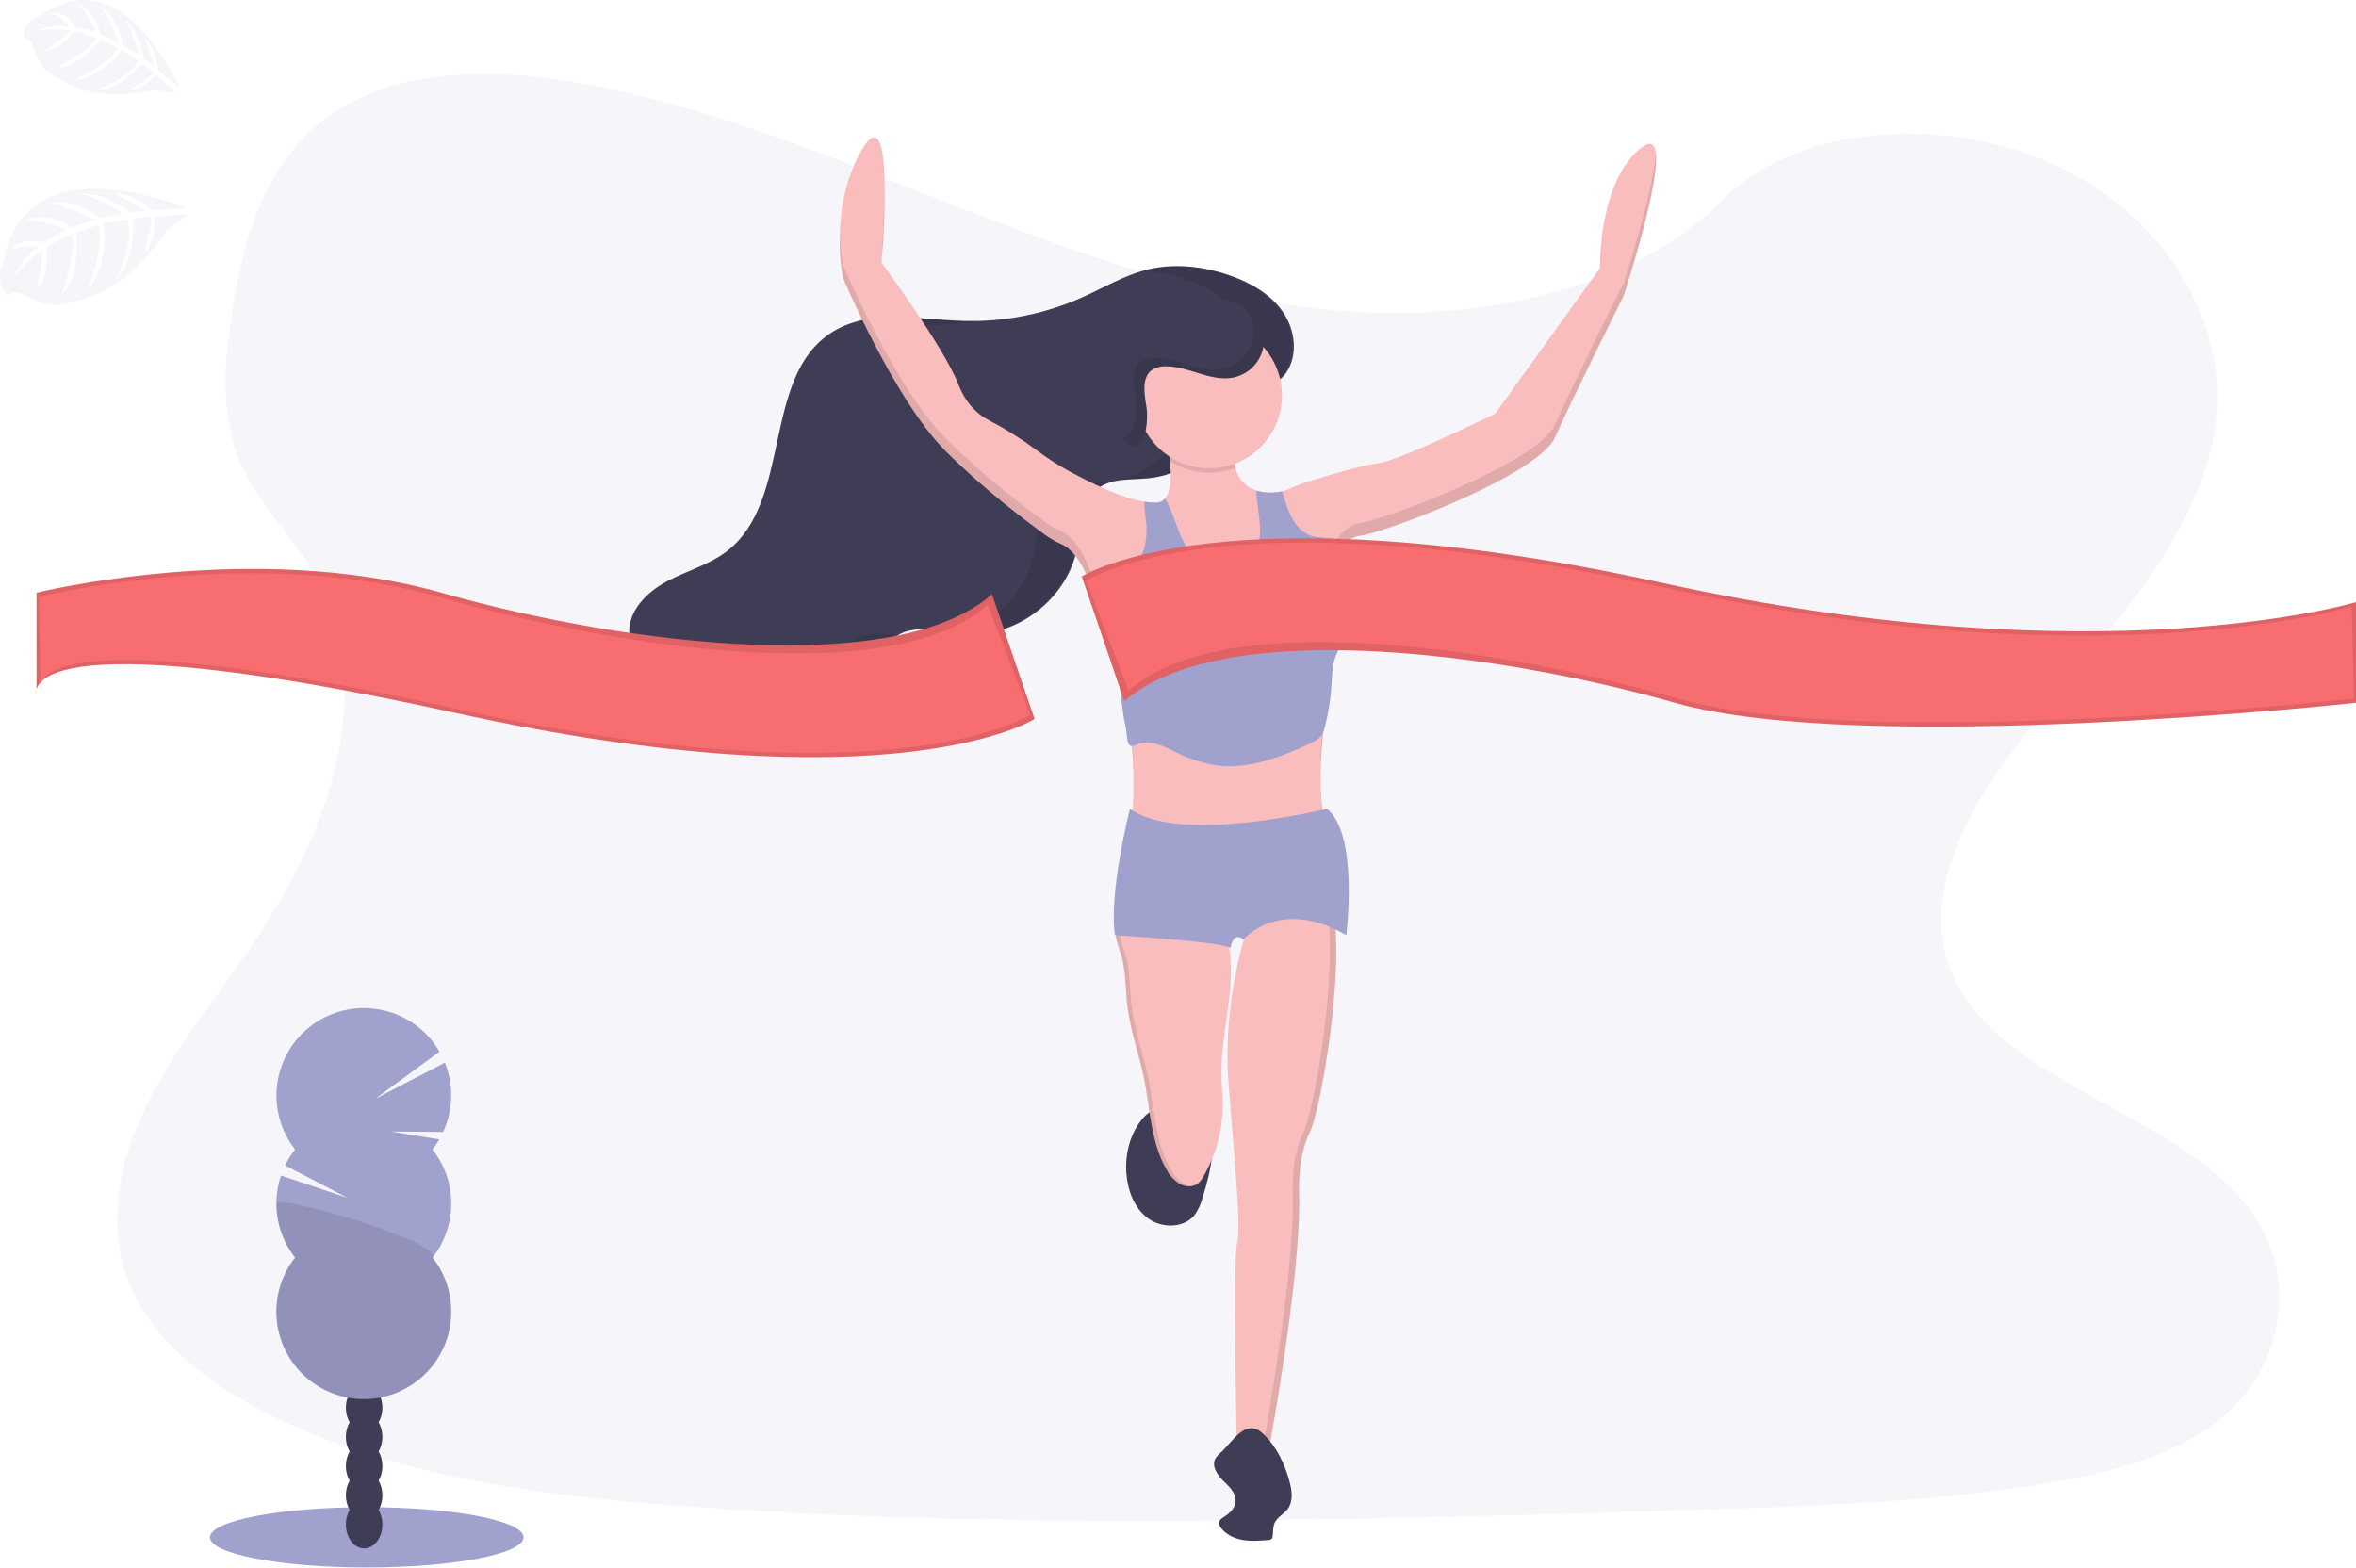
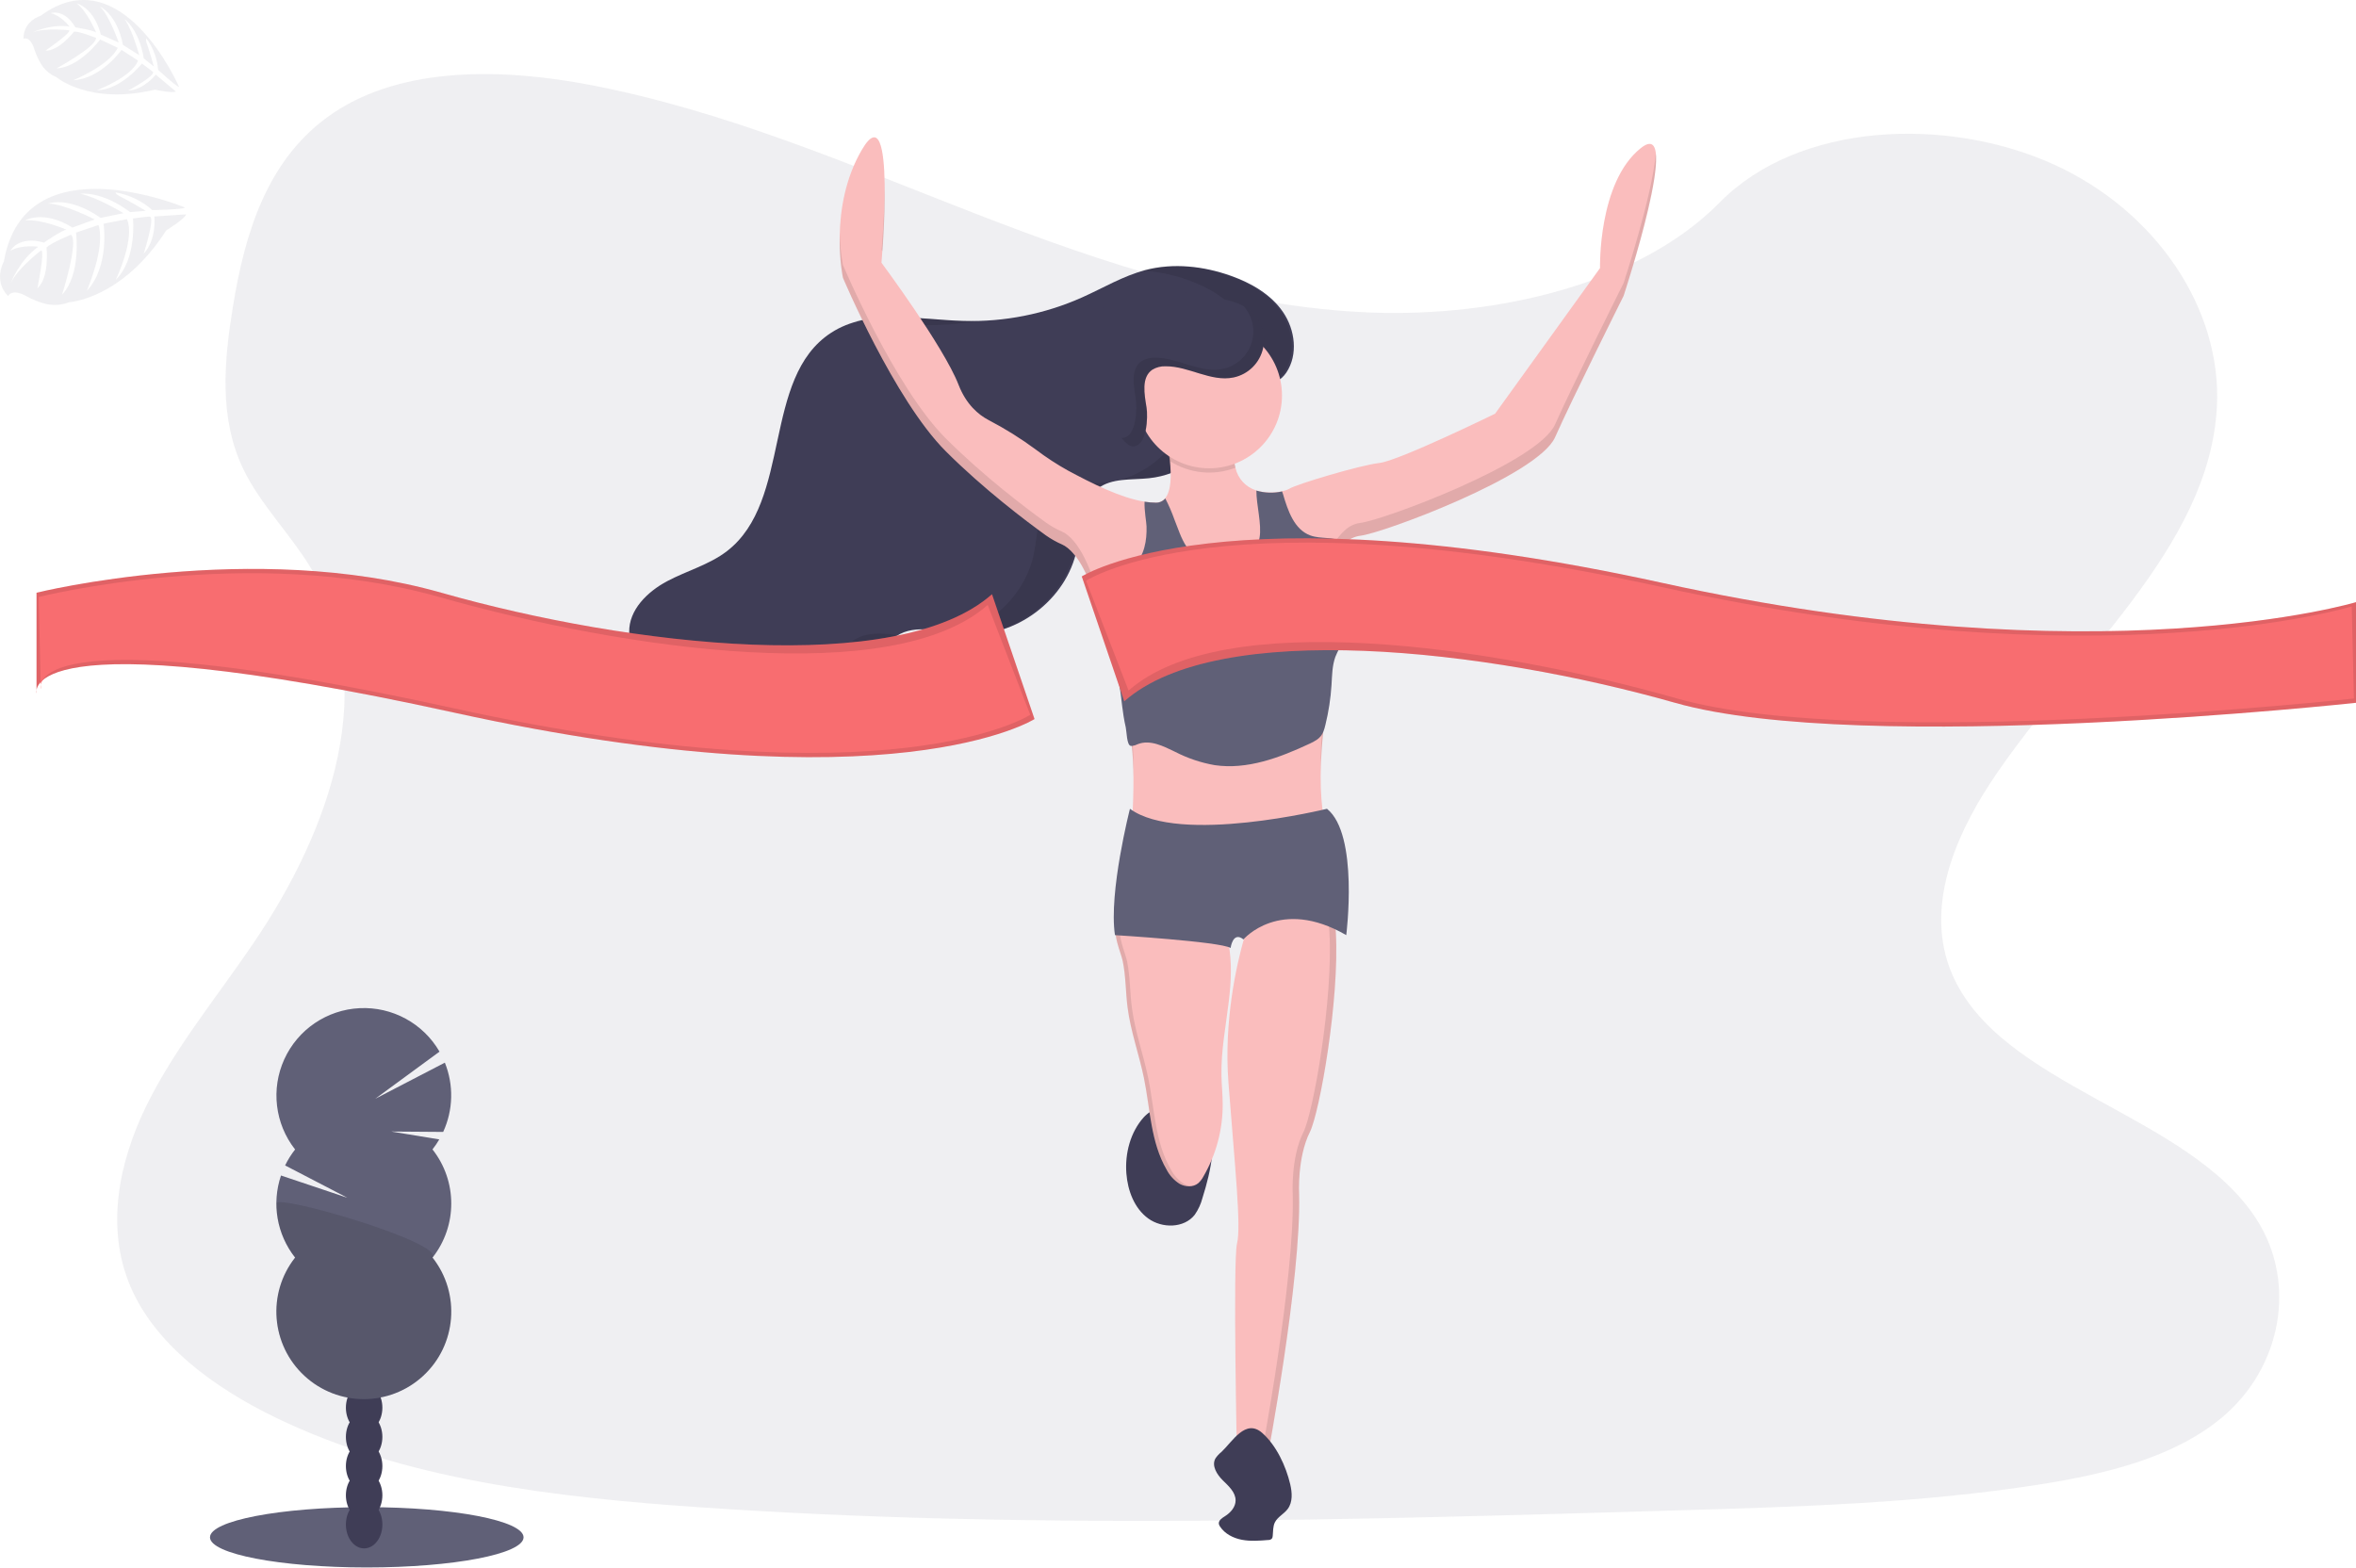
<svg xmlns="http://www.w3.org/2000/svg" id="bfbf73d7-c530-40db-b058-cfcd33b42d36" data-name="Layer 1" width="1100.11" height="731.98" viewBox="0 0 1100.11 731.98">
-   <path d="M691.18,230C626.46,227.7,564.82,206.81,506,184s-117.16-48.19-180.33-60.3c-40.63-7.79-87.1-8.89-119.83,12.89-31.51,21-41.69,57.15-47.16,90.73-4.12,25.26-6.54,51.84,4.74,75.49,7.84,16.42,21.74,30.22,31.36,45.95,33.47,54.72,9.81,122.2-26.45,175.63-17,25.07-36.75,49-49.88,75.66s-19.2,57.25-7.71,84.47c11.38,27,38.51,47.24,67.9,61.49,59.69,28.94,130,37.23,198.61,41.92,151.83,10.39,304.46,5.89,456.69,1.39,56.34-1.67,112.92-3.36,168.34-12.07,30.78-4.84,62.55-12.52,84.9-31.05,28.36-23.53,35.39-63.38,16.38-92.88-31.88-49.49-120-61.78-142.31-114.9-12.26-29.23.33-61.8,18.16-88.91,38.24-58.16,102.33-109.19,105.7-175.68,2.32-45.66-28.49-91.39-76.13-113-49.93-22.65-119.18-19.8-156,17.69C815,217.08,748.33,231.93,691.18,230Z" transform="translate(-49.94 -84.01)" fill="#a1a1ce" opacity="0.1" />
-   <ellipse cx="171.26" cy="717.9" rx="73.21" ry="14.08" fill="#a1a1ce" />
+   <path d="M691.18,230C626.46,227.7,564.82,206.81,506,184s-117.16-48.19-180.33-60.3c-40.63-7.79-87.1-8.89-119.83,12.89-31.51,21-41.69,57.15-47.16,90.73-4.12,25.26-6.54,51.84,4.74,75.49,7.84,16.42,21.74,30.22,31.36,45.95,33.47,54.72,9.81,122.2-26.45,175.63-17,25.07-36.75,49-49.88,75.66s-19.2,57.25-7.71,84.47c11.38,27,38.51,47.24,67.9,61.49,59.69,28.94,130,37.23,198.61,41.92,151.83,10.39,304.46,5.89,456.69,1.39,56.34-1.67,112.92-3.36,168.34-12.07,30.78-4.84,62.55-12.52,84.9-31.05,28.36-23.53,35.39-63.38,16.38-92.88-31.88-49.49-120-61.78-142.31-114.9-12.26-29.23.33-61.8,18.16-88.91,38.24-58.16,102.33-109.19,105.7-175.68,2.32-45.66-28.49-91.39-76.13-113-49.93-22.65-119.18-19.8-156,17.69C815,217.08,748.33,231.93,691.18,230Z" transform="translate(-49.94 -84.01)" fill="#606077" opacity="0.1" />
+   <ellipse cx="171.26" cy="717.9" rx="73.21" ry="14.08" fill="#606077" />
  <ellipse cx="170.03" cy="711.92" rx="8.52" ry="11.16" fill="#3f3d56" />
  <ellipse cx="170.03" cy="698.28" rx="8.52" ry="11.16" fill="#3f3d56" />
  <ellipse cx="170.03" cy="684.64" rx="8.52" ry="11.16" fill="#3f3d56" />
  <ellipse cx="170.03" cy="671.01" rx="8.52" ry="11.16" fill="#3f3d56" />
  <ellipse cx="170.03" cy="657.37" rx="8.52" ry="11.16" fill="#3f3d56" />
  <ellipse cx="170.03" cy="643.73" rx="8.52" ry="11.16" fill="#3f3d56" />
  <ellipse cx="170.03" cy="630.09" rx="8.52" ry="11.16" fill="#3f3d56" />
-   <path d="M251.88,620.77a40.41,40.41,0,0,0,3.18-4.67l-22.4-3.68,24.22.18a40.87,40.87,0,0,0,.78-32.35l-32.49,16.86,30-22a40.83,40.83,0,1,0-67.44,45.69,41.2,41.2,0,0,0-4.66,7.45l29.08,15.1-31-10.4a40.81,40.81,0,0,0,6.58,38.34,40.83,40.83,0,1,0,64.18,0,40.83,40.83,0,0,0,0-50.49Z" transform="translate(-49.94 -84.01)" fill="#a1a1ce" />
+   <path d="M251.88,620.77a40.41,40.41,0,0,0,3.18-4.67l-22.4-3.68,24.22.18a40.87,40.87,0,0,0,.78-32.35l-32.49,16.86,30-22a40.83,40.83,0,1,0-67.44,45.69,41.2,41.2,0,0,0-4.66,7.45l29.08,15.1-31-10.4a40.81,40.81,0,0,0,6.58,38.34,40.83,40.83,0,1,0,64.18,0,40.83,40.83,0,0,0,0-50.49Z" transform="translate(-49.94 -84.01)" fill="#606077" />
  <path d="M179,646a40.66,40.66,0,0,0,8.74,25.24,40.83,40.83,0,1,0,64.18,0C257.36,664.31,179,641.43,179,646Z" transform="translate(-49.94 -84.01)" opacity="0.1" />
  <path d="M575.89,632c.62,8,3.7,16.28,10.18,21s16.79,4.63,21.74-1.71a24.32,24.32,0,0,0,3.61-7.85c4.17-13.18,7.13-27.6,2.56-40.65-10.31-.67-22.26-5.52-30,3C577.73,612.73,575.17,622.75,575.89,632Z" transform="translate(-49.94 -84.01)" fill="#3f3d56" />
  <path d="M623.75,551.37c-1.37,11.63-3.7,23.21-3.46,34.92.09,4.52.57,9,.58,13.54a66.74,66.74,0,0,1-9,33.57,11.26,11.26,0,0,1-2.46,3.18c-2.37,1.92-5.94,1.76-8.6.29a16.92,16.92,0,0,1-6.11-6.63c-7.45-12.76-7.66-28.27-10.61-42.74-2.26-11.07-6.22-21.8-7.65-33-.93-7.21-.79-14.56-2.27-21.68-.45-2.15-1.71-5.38-2.54-8.55-.76-2.83-1.18-5.61-.4-7.52,1.59-3.91,6.8-2.39,10.19-2.15a234.58,234.58,0,0,0,35.86-.09c1.18-.09,2.52-.14,3.35.7a4.12,4.12,0,0,1,.8,1.45,48.53,48.53,0,0,1,2.17,8C625.25,533.37,624.79,542.5,623.75,551.37Z" transform="translate(-49.94 -84.01)" fill="#fabdbd" />
  <g opacity="0.1">
    <path d="M619.15,514.51a8.8,8.8,0,0,0-1.85,0c-5.72.46-11.45.69-17.17.72Q609.64,515.25,619.15,514.51Z" transform="translate(-49.94 -84.01)" />
    <path d="M602.83,636.87a16.92,16.92,0,0,1-6.11-6.63c-7.45-12.76-7.66-28.27-10.61-42.74-2.26-11.07-6.22-21.8-7.65-33-.93-7.21-.79-14.56-2.27-21.68-.45-2.15-1.71-5.38-2.54-8.55-.76-2.83-1.18-5.61-.4-7.52a4.26,4.26,0,0,1,4-2.6c-2.53-.17-5,.13-6,2.6-.78,1.91-.36,4.69.4,7.52.83,3.17,2.09,6.4,2.54,8.55,1.48,7.12,1.34,14.47,2.27,21.68,1.43,11.21,5.39,21.94,7.65,33,2.95,14.47,3.16,30,10.61,42.74a16.92,16.92,0,0,0,6.11,6.63,8.88,8.88,0,0,0,5.24,1.06A9.22,9.22,0,0,1,602.83,636.87Z" transform="translate(-49.94 -84.01)" />
  </g>
  <path d="M661.56,612.7c-6,12-5,29-5,29,1,40-15,124-15,124h-14s-2-93,0-101-1-36-4-75c-2.23-29,3.84-55.28,7.1-66.81,1.12-4,1.9-6.19,1.9-6.19s23-34,36-18c3,3.72,4.59,11.23,5.14,20.71C675.48,550.69,666.16,603.49,661.56,612.7Z" transform="translate(-49.94 -84.01)" fill="#fabdbd" />
  <path d="M673.7,519.41c-.55-9.48-2.12-17-5.14-20.71-2.9-3.56-6.3-4.64-9.82-4.17a10.66,10.66,0,0,1,6.82,4.17c3,3.72,4.59,11.23,5.14,20.71,1.78,31.28-7.54,84.08-12.14,93.29-6,12-5,29-5,29,1,40-15,124-15,124h3s16-84,15-124c0,0-1-17,5-29C666.16,603.49,675.48,550.69,673.7,519.41Z" transform="translate(-49.94 -84.01)" opacity="0.1" />
  <path d="M620.28,762.05a13,13,0,0,0-2.86,3.12c-1.79,3.38.75,7.42,3.47,10.11s6,5.57,6,9.4c0,3.08-2.33,5.72-4.94,7.36-1.4.88-3.16,2-2.87,3.66a3.44,3.44,0,0,0,.53,1.17c2.24,3.43,6.21,5.44,10.23,6.2s8.17.43,12.26.1a2.47,2.47,0,0,0,1.68-.58,2.28,2.28,0,0,0,.45-1.38c.2-2.12.07-4.36,1-6.27,1.3-2.61,4.29-3.94,6-6.28,2.4-3.2,2.07-7.65,1.16-11.54-2-8.47-6.45-18.13-13.13-24C631.52,746.38,625.45,757.18,620.28,762.05Z" transform="translate(-49.94 -84.01)" fill="#3f3d56" />
  <path d="M650.58,258c5.58-8.34,4.13-20-1.57-28.3s-14.86-13.52-24.31-16.89c-12.74-4.54-26.79-6.09-39.88-2.68-10.42,2.71-19.78,8.38-29.6,12.76a127.29,127.29,0,0,1-55.28,11c-21.11-.59-44.24-6-61.95,5.54-32.42,21.09-18,78.49-48.67,102-8.27,6.34-18.68,9.11-27.88,14s-17.92,13.4-17.7,23.82c.1,5,2.3,9.77,5,14,11.5,18.23,33,29.51,54.53,29.3s42.54-11.66,54.95-29.28c3.11-4.41,5.85-9.32,10.36-12.26,9-5.9,20.86-1.77,31.6-.89,23.91,1.95,47.83-16,52.59-39.55,2-10.05,1.65-22.06,9.74-28.37,6.53-5.09,15.72-4,24-4.87,15.14-1.57,27.09-11,35.31-23.32,3.77-5.65,4.21-12.4,9.35-16.85C636.71,262.27,645.28,265.88,650.58,258Z" transform="translate(-49.94 -84.01)" fill="#3f3d56" />
  <g opacity="0.1">
    <path d="M479.94,235.82a126.77,126.77,0,0,0,26.17-2c-2.38.07-4.78.07-7.17,0-16.57-.46-34.38-3.88-49.84.24C459.3,234.16,469.85,235.54,479.94,235.82Z" transform="translate(-49.94 -84.01)" />
    <path d="M448.56,383c-4.51,2.94-7.25,7.85-10.36,12.26a70.25,70.25,0,0,1-39.47,27.21c1.17.05,2.34.08,3.52.07,21.55-.21,42.54-11.66,54.95-29.28,3.11-4.41,5.85-9.32,10.36-12.26l.78-.48C461.28,379.55,454.35,379.21,448.56,383Z" transform="translate(-49.94 -84.01)" />
    <path d="M648,229.67c-5.69-8.26-14.86-13.52-24.31-16.89-12.74-4.54-26.79-6.09-39.88-2.68-.3.07-.59.16-.88.24a76.55,76.55,0,0,1,21.76,4.44c9.45,3.37,18.62,8.63,24.31,16.89s7.15,20,1.57,28.3c-5.3,7.91-13.87,4.3-19.48,9.17-5.14,4.45-5.58,11.2-9.35,16.85-7.07,10.57-16.91,19-29.16,22.2,4.21-.5,8.65-.44,12.85-.88,15.14-1.57,27.09-11,35.31-23.32,3.77-5.65,4.21-12.4,9.35-16.85,5.61-4.87,14.18-1.26,19.48-9.17C655.16,249.63,653.71,237.93,648,229.67Z" transform="translate(-49.94 -84.01)" />
    <path d="M566.44,309.31c-8.23.86-17.42-.22-24,4.87-8.09,6.31-7.7,18.32-9.74,28.37C529.19,360.12,514.93,374.61,498,380l1.19.11c23.91,1.95,47.83-16,52.59-39.55,2-10.05,1.65-22.06,9.74-28.37a18.06,18.06,0,0,1,6.21-3C567.28,309.2,566.87,309.27,566.44,309.31Z" transform="translate(-49.94 -84.01)" />
  </g>
  <path d="M808.06,222.2s-24,48-32,66-81,45-91,46a12.88,12.88,0,0,0-7.14,3.44c-5.65,5-8.86,13.56-8.86,13.56s4,27-1,72c-.1.87-.19,1.74-.27,2.58-4.36,42.82,4.77,52.92,4.77,52.92s-97,37-94-11c.94-15.11.8-26.15-.13-35.38a148.57,148.57,0,0,0-5.74-27.86c-2.37-8.29-5.2-17.38-8.13-29.76A130.53,130.53,0,0,0,559,356.55c-.07-.18-.14-.36-.2-.53-5-12.41-10-16.42-12.86-17.72a43.23,43.23,0,0,1-7.68-4.32c-9.24-6.67-29.07-21.62-46.73-39.28-24-24-48-81-48-81s-7-33,9-60,9,53,9,53,29,39,36,57c3.6,9.26,9.32,14,14,16.46A166,166,0,0,1,533.67,294a129.29,129.29,0,0,0,14.89,9.72c11.18,6,24.57,12.77,35.73,14.55a33.69,33.69,0,0,0,5.27.45,5.46,5.46,0,0,0,4.4-2c3-3.53,2.93-11.13,2.24-17.38a88.32,88.32,0,0,0-1.64-9.63s32.5-20.5,31.5,4.5a27.94,27.94,0,0,0,.76,8.22,14.25,14.25,0,0,0,9.69,10.6,24,24,0,0,0,12,.39,11.73,11.73,0,0,0,3.54-1.21c3-2,33-11,42-12s54-23,54-23l49-68s-1-40,19-56S808.06,222.2,808.06,222.2Z" transform="translate(-49.94 -84.01)" fill="#fabdbd" />
  <g opacity="0.1">
    <path d="M667.79,419.78a199.39,199.39,0,0,0-1.15,24.2c.1-5.28.45-11.31,1.15-18.2.08-.84.17-1.71.27-2.58a392.15,392.15,0,0,0,2.5-46.39,401.7,401.7,0,0,1-2.5,40.39C668,418.07,667.87,418.94,667.79,419.78Z" transform="translate(-49.94 -84.01)" />
    <path d="M595.6,289.07c-.67.39-1,.63-1,.63a85.66,85.66,0,0,1,1.92,13A61.34,61.34,0,0,0,595.6,289.07Z" transform="translate(-49.94 -84.01)" />
    <path d="M462,201.27c.49-7,1.22-19.55,1.08-30.71-.17,14.92-1.5,30.14-1.5,30.14Z" transform="translate(-49.94 -84.01)" />
    <path d="M578.63,466.53c0,.39,0,.78-.07,1.17-3,48,94,11,94,11a16.28,16.28,0,0,1-2.53-5.08C655.42,478.82,582,503,578.63,466.53Z" transform="translate(-49.94 -84.01)" />
    <path d="M808.06,216.2s-24,48-32,66-81,45-91,46a12.88,12.88,0,0,0-7.14,3.44c-5.65,5-8.86,13.56-8.86,13.56s.24,1.63.53,4.73c1.12-2.57,4-8.47,8.33-12.29a12.88,12.88,0,0,1,7.14-3.44c10-1,83-28,91-46s32-66,32-66,16.91-51.35,15.05-66.71C821.57,175.17,808.06,216.2,808.06,216.2Z" transform="translate(-49.94 -84.01)" />
    <path d="M578.43,426.32a148.57,148.57,0,0,0-5.74-27.86c-2.37-8.29-5.2-17.38-8.13-29.76A130.53,130.53,0,0,0,559,350.55c-.07-.18-.14-.36-.2-.53-5-12.41-10-16.42-12.86-17.72a43.23,43.23,0,0,1-7.68-4.32c-9.24-6.67-29.07-21.62-46.73-39.28-24-24-48-81-48-81a90.42,90.42,0,0,1-1.48-14.58,96.4,96.4,0,0,0,1.48,20.58s24,57,48,81c17.66,17.66,37.49,32.61,46.73,39.28A43.23,43.23,0,0,0,546,338.3c2.85,1.3,7.84,5.31,12.86,17.72.06.17.13.35.2.53a130.53,130.53,0,0,1,5.53,18.15c2.93,12.38,5.76,21.47,8.13,29.76a148.57,148.57,0,0,1,5.74,27.86c.42,4.18.67,8.73.74,13.85A174.17,174.17,0,0,0,578.43,426.32Z" transform="translate(-49.94 -84.01)" />
  </g>
-   <path d="M677.47,382.88a59.56,59.56,0,0,0-4,7.88c-1.51,4.2-1.52,8.77-1.8,13.22a106.14,106.14,0,0,1-2.84,18.52,20.48,20.48,0,0,1-1,3.28,8.67,8.67,0,0,1-1.17,2,8.53,8.53,0,0,1-1.86,1.69,21.82,21.82,0,0,1-3.39,1.85c-13.92,6.5-29.1,12.24-44.29,10a64.45,64.45,0,0,1-18.43-6.2c-5.5-2.67-11.72-5.84-17.42-3.62h0a8.77,8.77,0,0,1-2.79.87,2.65,2.65,0,0,1-.56-.05c-1.88-.36-1.88-6.7-2.31-8.57-1.64-7.18-1.89-13-2.87-19.24a63.13,63.13,0,0,0-2.41-10.17c-4-12.1-5.21-25-5.21-37.68,0-.63-4.5,0-6-.06-.38,0-.59-.06-.5-.19a2,2,0,0,1,.3-.34,4.57,4.57,0,0,1,1.79-.89l1.18-.35c6.18-1.75,13-2.48,17.62-6.83,4.8-4.49,6-11.66,5.79-18.22-.06-2.11-1.09-7.23-.92-11.48a33.69,33.69,0,0,0,5.27.45,5.46,5.46,0,0,0,4.4-2,79,79,0,0,1,4.32,10c1.7,4.18,3,8.58,5.49,12.36,4,6.16,11.38,10.21,18.72,9.59s14.17-6.26,15.48-13.5c1.15-6.35-1.52-15.49-1.46-22.09a24,24,0,0,0,12,.39,10.84,10.84,0,0,1,.43,1.25c2.25,7.72,5.25,16.58,12.8,19.32,4.88,1.76,10.65.44,15.16,3a9.73,9.73,0,0,1,1,.66,11.07,11.07,0,0,1,2.65,2.81,22.59,22.59,0,0,1,3.21,10.08A55.92,55.92,0,0,1,677.47,382.88Z" transform="translate(-49.94 -84.01)" fill="#a1a1ce" />
+   <path d="M677.47,382.88a59.56,59.56,0,0,0-4,7.88c-1.51,4.2-1.52,8.77-1.8,13.22a106.14,106.14,0,0,1-2.84,18.52,20.48,20.48,0,0,1-1,3.28,8.67,8.67,0,0,1-1.17,2,8.53,8.53,0,0,1-1.86,1.69,21.82,21.82,0,0,1-3.39,1.85c-13.92,6.5-29.1,12.24-44.29,10a64.45,64.45,0,0,1-18.43-6.2c-5.5-2.67-11.72-5.84-17.42-3.62h0a8.77,8.77,0,0,1-2.79.87,2.65,2.65,0,0,1-.56-.05c-1.88-.36-1.88-6.7-2.31-8.57-1.64-7.18-1.89-13-2.87-19.24a63.13,63.13,0,0,0-2.41-10.17c-4-12.1-5.21-25-5.21-37.68,0-.63-4.5,0-6-.06-.38,0-.59-.06-.5-.19a2,2,0,0,1,.3-.34,4.57,4.57,0,0,1,1.79-.89l1.18-.35c6.18-1.75,13-2.48,17.62-6.83,4.8-4.49,6-11.66,5.79-18.22-.06-2.11-1.09-7.23-.92-11.48a33.69,33.69,0,0,0,5.27.45,5.46,5.46,0,0,0,4.4-2,79,79,0,0,1,4.32,10c1.7,4.18,3,8.58,5.49,12.36,4,6.16,11.38,10.21,18.72,9.59s14.17-6.26,15.48-13.5c1.15-6.35-1.52-15.49-1.46-22.09a24,24,0,0,0,12,.39,10.84,10.84,0,0,1,.43,1.25c2.25,7.72,5.25,16.58,12.8,19.32,4.88,1.76,10.65.44,15.16,3a9.73,9.73,0,0,1,1,.66,11.07,11.07,0,0,1,2.65,2.81,22.59,22.59,0,0,1,3.21,10.08A55.92,55.92,0,0,1,677.47,382.88Z" transform="translate(-49.94 -84.01)" fill="#606077" />
  <path d="M626.82,302.42a34.08,34.08,0,0,1-30.62-3.09,88.32,88.32,0,0,0-1.64-9.63s32.5-20.5,31.5,4.5A27.94,27.94,0,0,0,626.82,302.42Z" transform="translate(-49.94 -84.01)" opacity="0.1" />
  <circle cx="564.61" cy="184.69" r="34" fill="#fabdbd" />
  <path d="M555.06,353.2s66-42,271,3,324,9,324,9v47s-230,25-318,0-213.27-39.42-257.14-.71Z" transform="translate(-49.94 -84.01)" fill="#f86d70" />
  <path d="M555.06,353.2s66-42,271,3,324,9,324,9v47s-230,25-318,0-213.27-39.42-257.14-.71Z" transform="translate(-49.94 -84.01)" opacity="0.1" />
  <path d="M557.06,355.2s64-42,269,3,322,9,322,9l1,43s-228,25-316,0-212.27-42.42-256.14-3.71Z" transform="translate(-49.94 -84.01)" fill="#f86d70" />
  <path d="M533,419.8s-66,42-271-3-195-9-195-9v-47s101-25,189,0,213.27,39.42,257.14.71Z" transform="translate(-49.94 -84.01)" fill="#f86d70" />
  <path d="M533,419.8s-66,42-271-3-195-9-195-9v-47s101-25,189,0,213.27,39.42,257.14.71Z" transform="translate(-49.94 -84.01)" opacity="0.1" />
  <path d="M531,417.8s-64,42-269-3-193-9-193-9l-1-43s99-25,187,0,212.27,42.42,256.14,3.71Z" transform="translate(-49.94 -84.01)" fill="#f86d70" />
  <path d="M585.31,274.33c-1-6.24-2.54-14.1,2.68-17.67a11.1,11.1,0,0,1,6.19-1.6c10.81-.11,21.14,7.42,31.74,5.22a17.89,17.89,0,0,0,7-31.87c-4.17-3.1-9.44-4.22-14.54-5.27-13.41-2.76-27.41-5.51-40.65-2s-25.34,15.38-24.28,29c.5,6.52,3.82,12.44,7.29,18,2.64,4.22,12.92,24,17.91,24.3C585.69,292.85,586,278.41,585.31,274.33Z" transform="translate(-49.94 -84.01)" fill="#3f3d56" />
-   <path d="M669.56,461.7s-69,17-92,0c0,0-10,39-7,59,0,0,49,3,54,6,0,0,1-8,6-4,0,0,17-20,48-2C678.56,520.7,684.56,473.7,669.56,461.7Z" transform="translate(-49.94 -84.01)" fill="#a1a1ce" />
+   <path d="M669.56,461.7s-69,17-92,0c0,0-10,39-7,59,0,0,49,3,54,6,0,0,1-8,6-4,0,0,17-20,48-2C678.56,520.7,684.56,473.7,669.56,461.7Z" transform="translate(-49.94 -84.01)" fill="#606077" />
  <path d="M632.94,228.41a19.84,19.84,0,0,0-2.23-1.4,17.85,17.85,0,0,1-9.79,29.27c-10.6,2.2-20.93-5.33-31.74-5.22a11.1,11.1,0,0,0-6.19,1.6c-5.22,3.57-3.69,11.43-2.69,17.67.66,4.08.39,18.52-6.63,18.13l-.12,0c1.93,2.35,3.73,3.94,5.12,4,7,.39,7.29-14,6.63-18.13-1-6.24-2.53-14.1,2.69-17.67a11.1,11.1,0,0,1,6.19-1.6c10.81-.11,21.14,7.42,31.74,5.22a17.89,17.89,0,0,0,7-31.87Z" transform="translate(-49.94 -84.01)" opacity="0.1" />
  <g opacity="0.1">
-     <path d="M136.3,180.91s-74.77-31.44-84.57,25.26c0,0-5.11,8.83,2,16.13,0,0,1.53-3.91,8.76.14a37.6,37.6,0,0,0,8.16,3.31,18.36,18.36,0,0,0,11.62-.62h0s24.59-1.33,45.27-33.5c0,0,8.86-5.48,9.31-7.53l-14.82,1s1.13,10.85-5,17.36c0,0,5.45-16.83,2.83-17.31-.53-.1-7.83.87-7.83.87s1.89,18.86-8,28.62c0,0,9.18-19.19,5.18-28.28l-10.93,2.11s3,19.84-7.82,31.39c0,0,8.89-20.4,5.46-30.77l-10.48,3.52s2.53,19.42-6.52,29c0,0,7.9-24.61,4.18-28,0,0-9.42,3.82-11.44,6,0,0,1.5,14-4.26,19,0,0,3.54-17,1.79-17.7,0,0-10.95,8.24-14.28,15.35,0,0,4.16-10.86,12.9-17,0,0-7.34-1.24-13,1.83,0,0,3.79-7.21,15.65-3.79,0,0,8.79-6.08,10.55-6,0,0-11.22-5-19.33-4.39,0,0,8.69-5,22.08,3.36l10.44-3.78s-14.49-7.43-21.76-7.4c0,0,9.66-3.73,24.48,6.67l10.69-2.19s-12-7.35-20.09-9.06c0,0,9.71-1.53,23.18,8.56l7.32-.62s-8.86-5.21-11.54-6.48-2.56-2.1-2.56-2.1a34.9,34.9,0,0,1,17.17,8.26S136.23,181.84,136.3,180.91Z" transform="translate(-49.94 -84.01)" fill="#a1a1ce" />
+     <path d="M136.3,180.91s-74.77-31.44-84.57,25.26c0,0-5.11,8.83,2,16.13,0,0,1.53-3.91,8.76.14a37.6,37.6,0,0,0,8.16,3.31,18.36,18.36,0,0,0,11.62-.62h0s24.59-1.33,45.27-33.5c0,0,8.86-5.48,9.31-7.53l-14.82,1s1.13,10.85-5,17.36c0,0,5.45-16.83,2.83-17.31-.53-.1-7.83.87-7.83.87s1.89,18.86-8,28.62c0,0,9.18-19.19,5.18-28.28l-10.93,2.11s3,19.84-7.82,31.39c0,0,8.89-20.4,5.46-30.77l-10.48,3.52s2.53,19.42-6.52,29c0,0,7.9-24.61,4.18-28,0,0-9.42,3.82-11.44,6,0,0,1.5,14-4.26,19,0,0,3.54-17,1.79-17.7,0,0-10.95,8.24-14.28,15.35,0,0,4.16-10.86,12.9-17,0,0-7.34-1.24-13,1.83,0,0,3.79-7.21,15.65-3.79,0,0,8.79-6.08,10.55-6,0,0-11.22-5-19.33-4.39,0,0,8.69-5,22.08,3.36l10.44-3.78s-14.49-7.43-21.76-7.4c0,0,9.66-3.73,24.48,6.67l10.69-2.19s-12-7.35-20.09-9.06c0,0,9.71-1.53,23.18,8.56l7.32-.62s-8.86-5.21-11.54-6.48-2.56-2.1-2.56-2.1a34.9,34.9,0,0,1,17.17,8.26S136.23,181.84,136.3,180.91Z" transform="translate(-49.94 -84.01)" fill="#606077" />
  </g>
  <g opacity="0.1">
-     <path d="M133.54,124.55S107,63.28,68.91,91.38c0,0-8.07,2.34-8,10.7,0,0,3.14-1.45,5.12,5.07a31.39,31.39,0,0,0,3,6.62A15,15,0,0,0,76.22,120h0s15.36,13.22,46,5.89c0,0,8.39,1.8,9.83.83l-9.37-7.86s-5.5,7.09-12.88,7.44c0,0,12.83-6.9,11.54-8.68-.26-.36-5.14-3.94-5.14-3.94s-9.63,12.28-21,12.47c0,0,16.39-6.18,19.19-13.85l-7.69-5s-9.54,13.49-22.53,14.19c0,0,16.9-7,20.77-15.16l-8.23-3.88s-9.56,13-20.37,13.49c0,0,18.71-10.12,18.42-14.25,0,0-7.77-3.1-10.23-2.92,0,0-7.07,9.15-13.38,8.89,0,0,11.79-8.09,11.14-9.5,0,0-11.2-1.34-17.23,1,0,0,8.66-4.08,17.35-2.74,0,0-3.65-4.93-8.74-6.3,0,0,6.36-2.13,11.46,6.66,0,0,8.68,1.39,9.69,2.43,0,0-3.8-9.39-9-13.62,0,0,8,2,11.2,14.57l8.35,3.71S101,91.2,96.61,87.09c0,0,7.87,3.28,10.75,17.9l7.59,4.79S112,98.58,108.18,93c0,0,6.64,4.61,8.9,18.28l4.7,3.8s-2.3-8.14-3.17-10.42-.32-2.7-.32-2.7a28.81,28.81,0,0,1,5.49,14.69S133,125.07,133.54,124.55Z" transform="translate(-49.94 -84.01)" fill="#a1a1ce" />
+     <path d="M133.54,124.55S107,63.28,68.91,91.38c0,0-8.07,2.34-8,10.7,0,0,3.14-1.45,5.12,5.07a31.39,31.39,0,0,0,3,6.62A15,15,0,0,0,76.22,120h0s15.36,13.22,46,5.89c0,0,8.39,1.8,9.83.83l-9.37-7.86s-5.5,7.09-12.88,7.44c0,0,12.83-6.9,11.54-8.68-.26-.36-5.14-3.94-5.14-3.94s-9.63,12.28-21,12.47c0,0,16.39-6.18,19.19-13.85l-7.69-5s-9.54,13.49-22.53,14.19c0,0,16.9-7,20.77-15.16l-8.23-3.88s-9.56,13-20.37,13.49c0,0,18.71-10.12,18.42-14.25,0,0-7.77-3.1-10.23-2.92,0,0-7.07,9.15-13.38,8.89,0,0,11.79-8.09,11.14-9.5,0,0-11.2-1.34-17.23,1,0,0,8.66-4.08,17.35-2.74,0,0-3.65-4.93-8.74-6.3,0,0,6.36-2.13,11.46,6.66,0,0,8.68,1.39,9.69,2.43,0,0-3.8-9.39-9-13.62,0,0,8,2,11.2,14.57l8.35,3.71S101,91.2,96.61,87.09c0,0,7.87,3.28,10.75,17.9l7.59,4.79S112,98.58,108.18,93c0,0,6.64,4.61,8.9,18.28l4.7,3.8s-2.3-8.14-3.17-10.42-.32-2.7-.32-2.7a28.81,28.81,0,0,1,5.49,14.69S133,125.07,133.54,124.55Z" transform="translate(-49.94 -84.01)" fill="#606077" />
  </g>
</svg>
